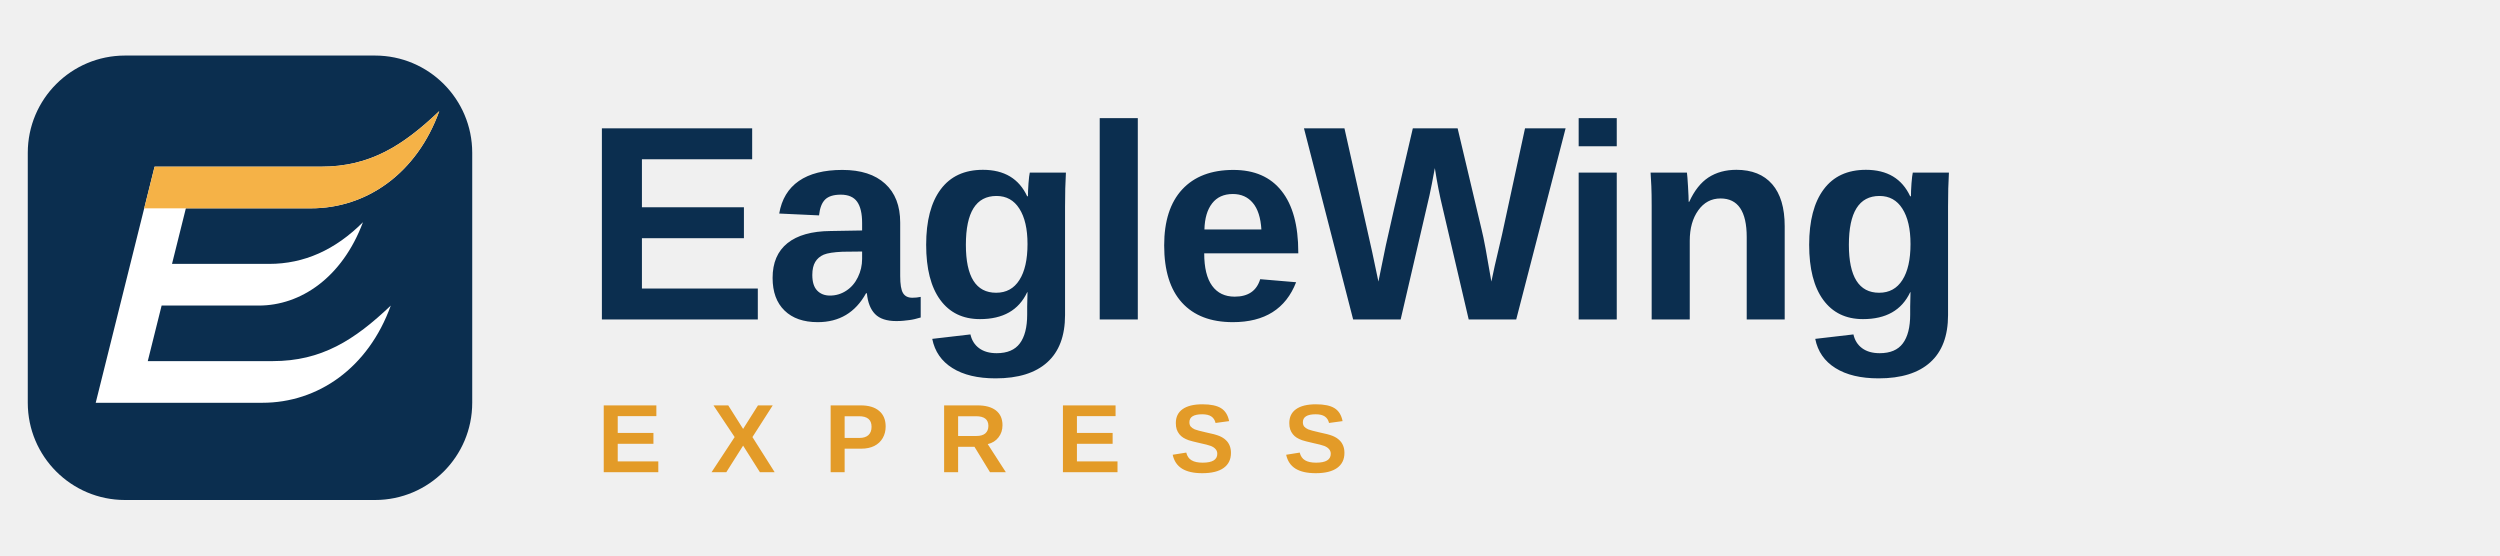
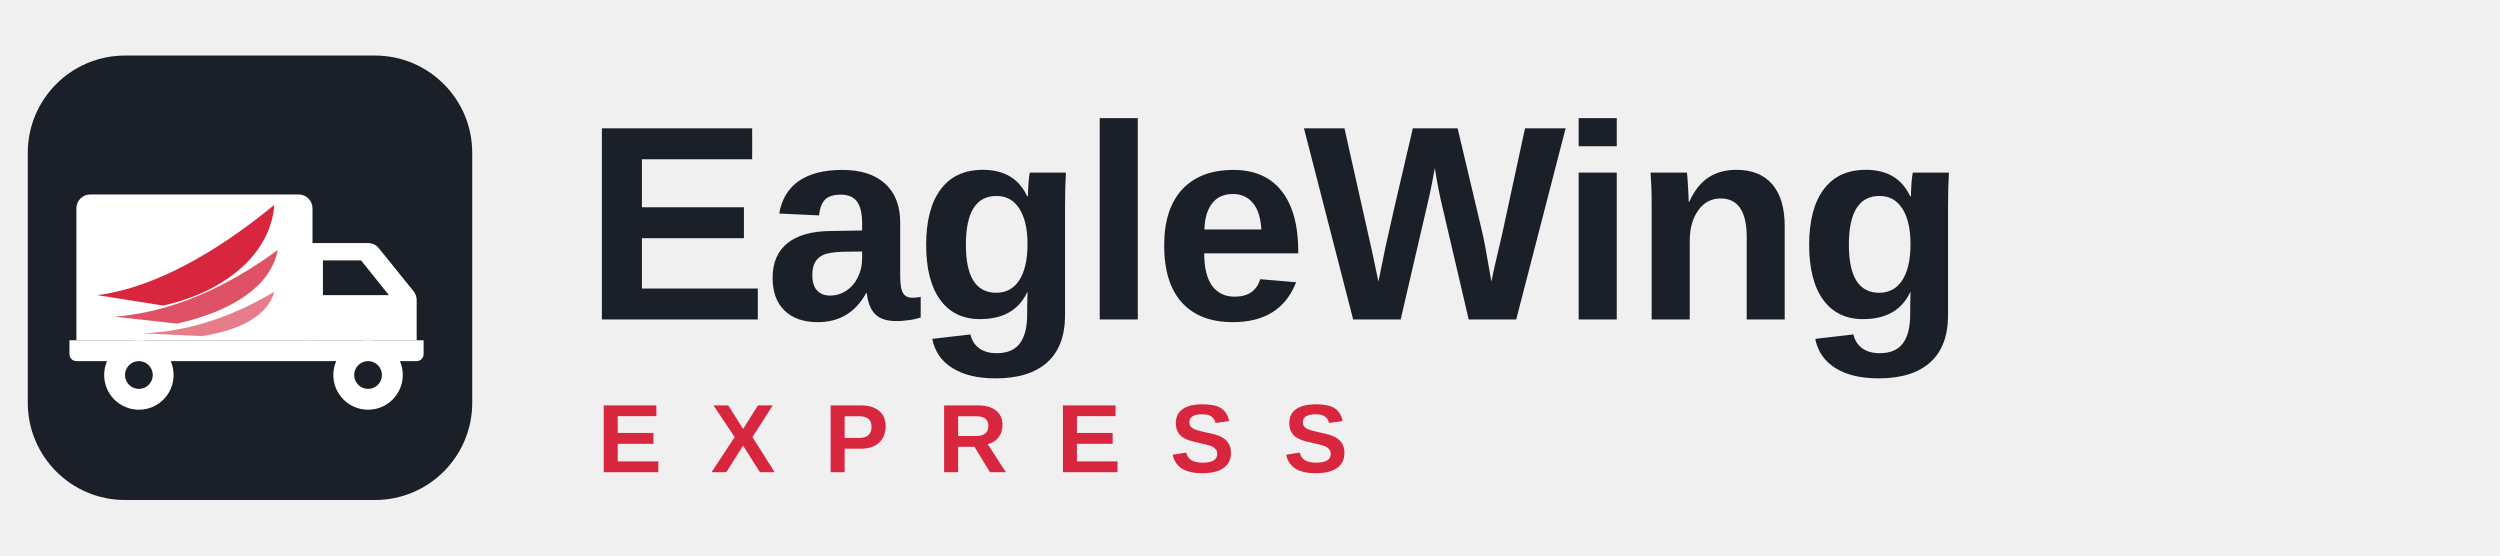
<svg xmlns="http://www.w3.org/2000/svg" viewBox="0 0 360 80" width="1080" height="240">
  <g transform="translate(4 8)">
-     <rect width="64" height="64" rx="14" fill="#0b2e4f" />
-     <g transform="translate(8 1) skewX(-14)">
-       <path d="M14 15 H38 C45 15 49 12 53 7 C52 16 46 21 38 21 H20 V29 H34 C39 29 43 27 46 23 C45 31 40 35 34 35 H20 V43 H38 C45 43 49 40 53 35 C52 44 46 49 38 49 H14 Z" fill="#ffffff" />
-       <path d="M14 15 H38 C45 15 49 12 53 7 C52 16 46 21 38 21 H14 Z" fill="#f5b247" />
+     <rect width="64" height="64" rx="14" fill="#1b1f27" />
+     <g fill="#ffffff">
+       <path d="M9 20 h30 a2 2 0 0 1 2 2 v19 H7 V22 a2 2 0 0 1 2 -2 z" />
+       <path d="M40 27 h9 a2 2 0 0 1 1.6 .8 l5 6.2 a2 2 0 0 1 .4 1.2 v5.8 h-16 z" />
+       <path d="M6 41 h51 v2 a1 1 0 0 1 -1 1 H7 a1 1 0 0 1 -1 -1 z" />
+       <circle cx="16" cy="46" r="5" />
+       <circle cx="49" cy="46" r="5" />
+     </g>
+     <path d="M42.5 29.5 h5.5 l4 5 h-9.5 z" fill="#1b1f27" />
+     <circle cx="16" cy="46" r="2" fill="#1b1f27" />
+     <circle cx="49" cy="46" r="2" fill="#1b1f27" />
+     <g fill="#d7263d">
+       <path d="M10 34.5 C18 33.5 27 28.5 35.5 21.5 C35 28.5 28.5 34 19.5 36 Z" opacity="1" />
+       <path d="M12.5 37.6 C20.5 37 28.5 33.5 36 28 C35 33.2 29.5 36.8 21.5 38.6 Z" opacity="0.8" />
+       <path d="M16.5 40 C23 39.8 29.5 37.6 35.5 34 C34.6 37.4 30.6 39.6 25 40.4 Z" opacity="0.6" />
    </g>
  </g>
-   <text x="84" y="46" font-family="Archivo, 'Arial Black', Arial, sans-serif" font-weight="800" font-size="40" letter-spacing="-0.6" fill="#0b2e4f">EagleWing</text>
-   <text x="86" y="68" font-family="Archivo, Arial, sans-serif" font-weight="700" font-size="14" letter-spacing="7" fill="#e39b28">EXPRESS</text>
+   <text x="84" y="46" font-family="Archivo, 'Arial Black', Arial, sans-serif" font-weight="800" font-size="40" letter-spacing="-0.6" fill="#1b1f27">EagleWing</text>
+   <text x="86" y="68" font-family="Archivo, Arial, sans-serif" font-weight="700" font-size="14" letter-spacing="7" fill="#d7263d">EXPRESS</text>
</svg>
